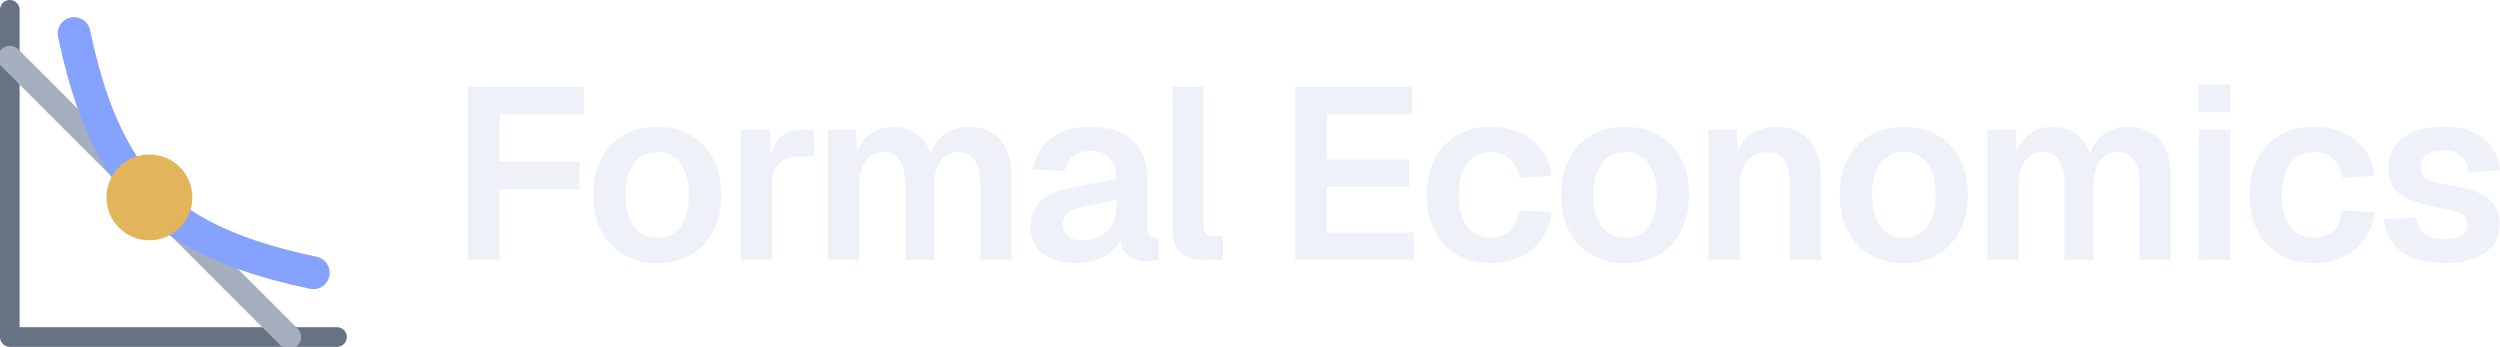
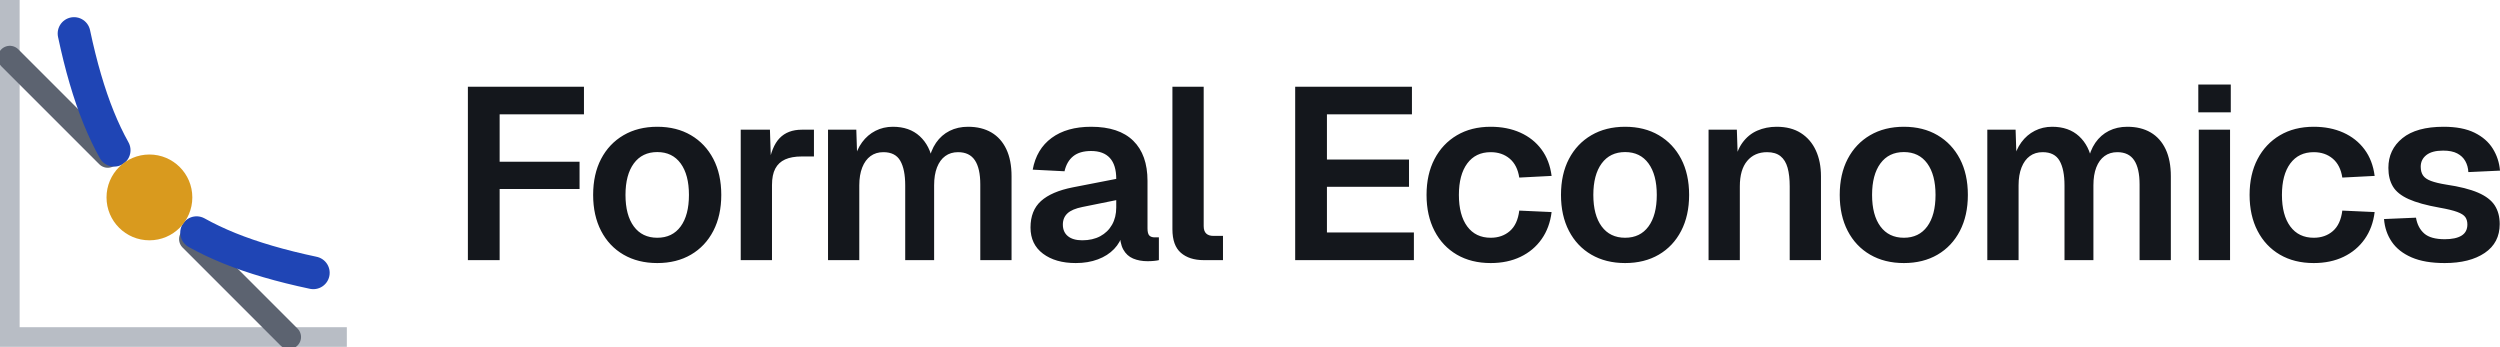
<svg xmlns="http://www.w3.org/2000/svg" viewBox="0 -988.515 9500.295 1318.02" role="img" aria-label="Formal Economics">
  <g transform="translate(-239.012 -1199.896) scale(55.263)">
    <g fill="none" stroke-linecap="round" stroke-linejoin="round">
-       <path d="M5 4.5V27H27.5" stroke="#687285" stroke-width="1.35" />
-       <path d="M5 7.8L24.2 27" stroke="#A6AFBE" stroke-width="1.65" />
-       <path d="M9.416 6.13C9.797 7.931 10.227 9.5 10.721 10.89C11.214 12.28 11.771 13.491 12.411 14.564C13.05 15.637 13.772 16.572 14.6 17.4C15.428 18.228 16.363 18.95 17.436 19.589C18.509 20.229 19.72 20.786 21.11 21.279C22.5 21.773 24.069 22.203 25.87 22.584" stroke="#86A2FF" stroke-width="2.25" />
+       <path d="M5 4.5V27H27.5" stroke="#B8BDC5" stroke-width="1.35" stroke-linecap="square" stroke-linejoin="miter" />
+       <path d="M5 7.8L11.736 14.536M17.464 20.264L24.2 27" stroke="#5C6370" stroke-width="1.65" />
+       <path d="M9.416 6.13C9.654 7.256 9.912 8.291 10.192 9.248C10.472 10.206 10.774 11.086 11.103 11.9C11.433 12.715 11.788 13.463 12.175 14.156M17.844 19.825C18.537 20.212 19.285 20.567 20.1 20.897C20.914 21.226 21.794 21.528 22.752 21.808C23.709 22.088 24.744 22.346 25.87 22.584" stroke="#1F45B5" stroke-width="2.25" />
    </g>
-     <circle cx="14.6" cy="17.4" r="2.95" fill="#E2B45C" />
+     <circle cx="14.6" cy="17.4" r="2.95" fill="#D99A1E" />
  </g>
-   <path transform="translate(1778.02 0)" d="M0 0L0 -659.01L441.094 -659.01L441.094 -553.958L55.156 -553.958L120.677 -621.51L120.677 -319.297L55.156 -373.88L424.375 -373.88L424.375 -270.286L55.156 -270.286L120.677 -324.87L120.677 0ZM0 0M719.738 11.146C670.858 11.146 628.097 0.495 591.457 -20.781C554.842 -42.083 526.431 -72.187 506.248 -111.094C486.092 -150.026 475.988 -195.599 475.988 -247.839C475.988 -300.417 486.092 -346.042 506.248 -384.635C526.431 -423.255 554.842 -453.281 591.457 -474.687C628.097 -496.094 670.858 -506.797 719.738 -506.797C768.618 -506.797 811.3 -496.094 847.733 -474.687C884.191 -453.281 912.498 -423.255 932.681 -384.635C952.837 -346.042 962.915 -300.417 962.915 -247.839C962.915 -195.599 952.837 -150.026 932.681 -111.094C912.498 -72.187 884.191 -42.083 847.733 -20.781C811.3 0.495 768.618 11.146 719.738 11.146ZM719.738 -85.026C757.967 -85.026 787.576 -99.349 808.566 -127.995C829.556 -156.641 840.05 -196.589 840.05 -247.839C840.05 -298.828 829.556 -338.698 808.566 -367.474C787.576 -396.25 757.967 -410.651 719.738 -410.651C681.509 -410.651 651.795 -396.25 630.623 -367.474C609.478 -338.698 598.905 -298.828 598.905 -247.839C598.905 -196.589 609.478 -156.641 630.623 -127.995C651.795 -99.349 681.509 -85.026 719.738 -85.026ZM719.738 -85.026M1036.807 0L1036.807 -495.651L1147.822 -495.651L1152.276 -357.917L1142.64 -360.339C1150.062 -407.865 1164.072 -442.292 1184.671 -463.646C1205.27 -484.974 1233.421 -495.651 1269.046 -495.651L1315.088 -495.651L1315.088 -393.932L1268.864 -393.932C1243.369 -393.932 1222.302 -390.182 1205.661 -382.708C1189.02 -375.208 1176.52 -363.568 1168.161 -347.812C1159.802 -332.031 1155.635 -311.25 1155.635 -285.521L1155.635 0ZM1036.807 0M1368.548 0L1368.548 -495.651L1476.048 -495.651L1479.954 -374.245L1468.079 -379.453C1474.121 -406.172 1484.121 -428.984 1498.053 -447.865C1511.959 -466.719 1528.964 -481.276 1548.99 -491.484C1569.043 -501.693 1591.074 -506.797 1615.084 -506.797C1657.037 -506.797 1691.048 -494.844 1717.089 -470.964C1743.157 -447.083 1759.694 -414.479 1766.751 -373.125L1750.423 -372.943C1755.865 -401.901 1765.423 -426.25 1779.095 -445.99C1792.767 -465.755 1809.954 -480.807 1830.605 -491.198C1851.282 -501.589 1874.615 -506.797 1900.605 -506.797C1935.136 -506.797 1964.72 -499.583 1989.329 -485.182C2013.964 -470.755 2032.897 -449.557 2046.152 -421.589C2059.381 -393.62 2065.996 -359.349 2065.996 -318.75L2065.996 0L1947.194 0L1947.194 -287.552C1947.194 -328.385 1940.319 -359.062 1926.595 -379.531C1912.845 -400.026 1891.569 -410.26 1862.714 -410.26C1843.782 -410.26 1827.558 -405.312 1813.99 -395.417C1800.449 -385.521 1790.032 -371.198 1782.714 -352.448C1775.423 -333.698 1771.751 -310.964 1771.751 -284.219L1771.751 0L1661.881 0L1661.881 -284.219C1661.881 -324.687 1655.631 -355.807 1643.131 -377.578C1630.605 -399.375 1609.199 -410.26 1578.886 -410.26C1559.954 -410.26 1543.704 -405.312 1530.162 -395.417C1516.621 -385.521 1506.1 -371.094 1498.6 -352.161C1491.126 -333.229 1487.376 -310.573 1487.376 -284.219L1487.376 0ZM1368.548 0M2310.112 11.146C2258.627 11.146 2217.091 -0.729 2185.476 -24.505C2153.835 -48.255 2138.028 -81.432 2138.028 -124.01C2138.028 -167.083 2151.335 -200.625 2177.95 -224.635C2204.565 -248.62 2244.903 -265.964 2298.966 -276.615L2463.835 -308.724C2463.835 -343.984 2455.763 -370.469 2439.617 -388.177C2423.445 -405.859 2399.721 -414.714 2368.419 -414.714C2339.565 -414.714 2316.934 -408.125 2300.476 -394.948C2284.018 -381.771 2272.95 -362.682 2267.247 -337.682L2146.388 -343.802C2155.919 -395.911 2179.877 -436.094 2218.315 -464.375C2256.752 -492.656 2306.778 -506.797 2368.419 -506.797C2438.966 -506.797 2492.299 -489.062 2528.445 -453.62C2564.565 -418.151 2582.638 -367.318 2582.638 -301.12L2582.638 -120.469C2582.638 -107.37 2584.903 -98.411 2589.408 -93.646C2593.94 -88.88 2600.841 -86.51 2610.112 -86.51L2625.893 -86.51L2625.893 0C2622.169 1.12 2616.179 2.083 2607.898 2.891C2599.591 3.698 2591.257 4.089 2582.846 4.089C2562.299 4.089 2543.992 0.703 2527.976 -6.042C2511.96 -12.786 2499.487 -24.219 2490.554 -40.365C2481.648 -56.536 2477.195 -78.828 2477.195 -107.292L2487.976 -100.234C2482.638 -78.464 2471.882 -59.115 2455.658 -42.24C2439.46 -25.339 2418.914 -12.214 2394.044 -2.891C2369.148 6.458 2341.179 11.146 2310.112 11.146ZM2334.617 -75.365C2360.971 -75.365 2383.783 -80.547 2403.028 -90.859C2422.273 -101.198 2437.221 -115.755 2447.872 -134.505C2458.523 -153.255 2463.835 -175.13 2463.835 -200.104L2463.835 -227.969L2335.372 -201.979C2309.122 -196.771 2290.164 -188.698 2278.471 -177.76C2266.778 -166.797 2260.945 -152.604 2260.945 -135.13C2260.945 -116.198 2267.351 -101.51 2280.138 -91.068C2292.95 -80.599 2311.101 -75.365 2334.617 -75.365ZM2334.617 -75.365M2796.141 0C2759.735 0 2730.854 -9.271 2709.448 -27.839C2688.016 -46.406 2677.313 -76.25 2677.313 -117.318L2677.313 -659.01L2796.141 -659.01L2796.141 -129.401C2796.141 -116.536 2799.318 -107.083 2805.698 -101.094C2812.052 -95.078 2821.193 -92.083 2833.068 -92.083L2869.474 -92.083L2869.474 0ZM2796.141 0M3143.823 0L3143.823 -659.01L3587.52 -659.01L3587.52 -553.958L3264.5 -553.958L3264.5 -382.24L3576.375 -382.24L3576.375 -278.646L3264.5 -278.646L3264.5 -105.078L3594.942 -105.078L3594.942 0ZM3143.823 0M3886.766 11.146C3837.521 11.146 3794.656 0.495 3758.224 -20.781C3721.766 -42.083 3693.458 -72.187 3673.276 -111.094C3653.12 -150.026 3643.016 -195.599 3643.016 -247.839C3643.016 -300.052 3653.12 -345.469 3673.276 -384.089C3693.458 -422.708 3721.766 -452.812 3758.224 -474.401C3794.656 -495.99 3837.521 -506.797 3886.766 -506.797C3928.719 -506.797 3966.193 -499.401 3999.162 -484.609C4032.156 -469.818 4058.979 -448.568 4079.656 -420.833C4100.307 -393.125 4113.198 -359.505 4118.25 -320.052L3995.359 -313.724C3990.542 -345.286 3978.406 -369.271 3958.979 -385.677C3939.552 -402.057 3915.49 -410.26 3886.766 -410.26C3848.537 -410.26 3818.823 -395.937 3797.651 -367.292C3776.505 -338.646 3765.932 -298.828 3765.932 -247.839C3765.932 -196.589 3776.505 -156.641 3797.651 -127.995C3818.823 -99.349 3848.537 -85.026 3886.766 -85.026C3915.724 -85.026 3939.969 -93.49 3959.526 -110.469C3979.083 -127.422 3991.037 -153.333 3995.359 -188.229L4118.25 -182.656C4113.432 -143.177 4100.828 -108.932 4080.386 -79.922C4059.969 -50.911 4033.276 -28.464 4000.281 -12.63C3967.313 3.229 3929.448 11.146 3886.766 11.146ZM3886.766 11.146M4397.649 11.146C4348.769 11.146 4306.008 0.495 4269.368 -20.781C4232.753 -42.083 4204.342 -72.187 4184.159 -111.094C4164.003 -150.026 4153.899 -195.599 4153.899 -247.839C4153.899 -300.417 4164.003 -346.042 4184.159 -384.635C4204.342 -423.255 4232.753 -453.281 4269.368 -474.687C4306.008 -496.094 4348.769 -506.797 4397.649 -506.797C4446.529 -506.797 4489.212 -496.094 4525.644 -474.687C4562.102 -453.281 4590.409 -423.255 4610.592 -384.635C4630.748 -346.042 4640.826 -300.417 4640.826 -247.839C4640.826 -195.599 4630.748 -150.026 4610.592 -111.094C4590.409 -72.187 4562.102 -42.083 4525.644 -20.781C4489.212 0.495 4446.529 11.146 4397.649 11.146ZM4397.649 -85.026C4435.878 -85.026 4465.488 -99.349 4486.477 -127.995C4507.467 -156.641 4517.962 -196.589 4517.962 -247.839C4517.962 -298.828 4507.467 -338.698 4486.477 -367.474C4465.488 -396.25 4435.878 -410.651 4397.649 -410.651C4359.42 -410.651 4329.706 -396.25 4308.534 -367.474C4287.389 -338.698 4276.816 -298.828 4276.816 -247.839C4276.816 -196.589 4287.389 -156.641 4308.534 -127.995C4329.706 -99.349 4359.42 -85.026 4397.649 -85.026ZM4397.649 -85.026M4714.718 0L4714.718 -495.651L4822.218 -495.651L4826.853 -356.615L4812.374 -362.37C4817.582 -396.901 4827.843 -424.714 4843.181 -445.807C4858.52 -466.927 4877.426 -482.37 4899.9 -492.135C4922.374 -501.901 4946.905 -506.797 4973.52 -506.797C5010.03 -506.797 5040.733 -498.828 5065.681 -482.865C5090.603 -466.901 5109.562 -444.818 5122.478 -416.667C5135.421 -388.516 5141.879 -355.885 5141.879 -318.75L5141.879 0L5023.077 0L5023.077 -280.495C5023.077 -308.359 5020.369 -331.901 5015.004 -351.146C5009.614 -370.391 5000.603 -385.052 4987.999 -395.13C4975.369 -405.234 4958.416 -410.26 4937.114 -410.26C4905.317 -410.26 4880.082 -399.167 4861.463 -376.953C4842.843 -354.74 4833.546 -322.578 4833.546 -280.495L4833.546 0ZM4714.718 0M5456.914 11.146C5408.034 11.146 5365.273 0.495 5328.633 -20.781C5292.018 -42.083 5263.607 -72.187 5243.425 -111.094C5223.268 -150.026 5213.164 -195.599 5213.164 -247.839C5213.164 -300.417 5223.268 -346.042 5243.425 -384.635C5263.607 -423.255 5292.018 -453.281 5328.633 -474.687C5365.273 -496.094 5408.034 -506.797 5456.914 -506.797C5505.794 -506.797 5548.477 -496.094 5584.909 -474.687C5621.367 -453.281 5649.675 -423.255 5669.857 -384.635C5690.013 -346.042 5700.091 -300.417 5700.091 -247.839C5700.091 -195.599 5690.013 -150.026 5669.857 -111.094C5649.675 -72.187 5621.367 -42.083 5584.909 -20.781C5548.477 0.495 5505.794 11.146 5456.914 11.146ZM5456.914 -85.026C5495.143 -85.026 5524.753 -99.349 5545.742 -127.995C5566.732 -156.641 5577.227 -196.589 5577.227 -247.839C5577.227 -298.828 5566.732 -338.698 5545.742 -367.474C5524.753 -396.25 5495.143 -410.651 5456.914 -410.651C5418.685 -410.651 5388.971 -396.25 5367.8 -367.474C5346.654 -338.698 5336.081 -298.828 5336.081 -247.839C5336.081 -196.589 5346.654 -156.641 5367.8 -127.995C5388.971 -99.349 5418.685 -85.026 5456.914 -85.026ZM5456.914 -85.026M5773.983 0L5773.983 -495.651L5881.483 -495.651L5885.389 -374.245L5873.514 -379.453C5879.556 -406.172 5889.556 -428.984 5903.488 -447.865C5917.394 -466.719 5934.4 -481.276 5954.426 -491.484C5974.478 -501.693 5996.509 -506.797 6020.519 -506.797C6062.472 -506.797 6096.483 -494.844 6122.525 -470.964C6148.592 -447.083 6165.129 -414.479 6172.186 -373.125L6155.858 -372.943C6161.301 -401.901 6170.858 -426.25 6184.53 -445.99C6198.202 -465.755 6215.389 -480.807 6236.04 -491.198C6256.717 -501.589 6280.051 -506.797 6306.04 -506.797C6340.571 -506.797 6370.155 -499.583 6394.764 -485.182C6419.4 -470.755 6438.332 -449.557 6451.587 -421.589C6464.816 -393.62 6471.431 -359.349 6471.431 -318.75L6471.431 0L6352.629 0L6352.629 -287.552C6352.629 -328.385 6345.754 -359.062 6332.03 -379.531C6318.28 -400.026 6297.004 -410.26 6268.15 -410.26C6249.217 -410.26 6232.993 -405.312 6219.426 -395.417C6205.884 -385.521 6195.467 -371.198 6188.15 -352.448C6180.858 -333.698 6177.186 -310.964 6177.186 -284.219L6177.186 0L6067.316 0L6067.316 -284.219C6067.316 -324.687 6061.066 -355.807 6048.566 -377.578C6036.04 -399.375 6014.634 -410.26 5984.321 -410.26C5965.389 -410.26 5949.139 -405.312 5935.597 -395.417C5922.056 -385.521 5911.535 -371.094 5904.035 -352.161C5896.561 -333.229 5892.811 -310.573 5892.811 -284.219L5892.811 0ZM5773.983 0M6577.627 0L6577.627 -495.651L6696.429 -495.651L6696.429 0ZM6575.778 -561.562L6575.778 -667.37L6699.215 -667.37L6699.215 -561.562ZM6575.778 -561.562M7014.438 11.146C6965.193 11.146 6922.329 0.495 6885.897 -20.781C6849.438 -42.083 6821.131 -72.187 6800.949 -111.094C6780.792 -150.026 6770.688 -195.599 6770.688 -247.839C6770.688 -300.052 6780.792 -345.469 6800.949 -384.089C6821.131 -422.708 6849.438 -452.812 6885.897 -474.401C6922.329 -495.99 6965.193 -506.797 7014.438 -506.797C7056.391 -506.797 7093.865 -499.401 7126.834 -484.609C7159.829 -469.818 7186.652 -448.568 7207.329 -420.833C7227.98 -393.125 7240.871 -359.505 7245.923 -320.052L7123.032 -313.724C7118.214 -345.286 7106.079 -369.271 7086.652 -385.677C7067.225 -402.057 7043.162 -410.26 7014.438 -410.26C6976.209 -410.26 6946.496 -395.937 6925.324 -367.292C6904.178 -338.646 6893.605 -298.828 6893.605 -247.839C6893.605 -196.589 6904.178 -156.641 6925.324 -127.995C6946.496 -99.349 6976.209 -85.026 7014.438 -85.026C7043.397 -85.026 7067.641 -93.49 7087.199 -110.469C7106.756 -127.422 7118.709 -153.333 7123.032 -188.229L7245.923 -182.656C7241.105 -143.177 7228.501 -108.932 7208.058 -79.922C7187.641 -50.911 7160.949 -28.464 7127.954 -12.63C7094.985 3.229 7057.121 11.146 7014.438 11.146ZM7014.438 11.146M7511.962 11.146C7461.337 11.146 7419.462 3.958 7386.363 -10.391C7353.264 -24.766 7328.134 -44.531 7310.999 -69.714C7293.863 -94.896 7284.046 -123.698 7281.572 -156.12L7402.978 -161.328C7407.431 -135.573 7417.926 -115.495 7434.462 -101.068C7450.973 -86.667 7476.936 -79.453 7512.327 -79.453C7540.035 -79.453 7561.311 -83.984 7576.103 -93.099C7590.895 -102.187 7598.291 -116.328 7598.291 -135.521C7598.291 -146.771 7595.66 -156.12 7590.4 -163.542C7585.139 -170.99 7574.905 -177.5 7559.671 -183.151C7544.436 -188.776 7522.093 -194.193 7492.639 -199.375C7442.639 -208.281 7403.473 -219.115 7375.139 -231.875C7346.806 -244.609 7326.884 -260.573 7315.374 -279.766C7303.863 -298.958 7298.108 -322.526 7298.108 -350.495C7298.108 -396.901 7315.895 -434.557 7351.468 -463.437C7387.041 -492.344 7439.254 -506.797 7508.056 -506.797C7555.843 -506.797 7594.983 -499.271 7625.478 -484.245C7655.973 -469.219 7679.098 -449.062 7694.801 -423.828C7710.53 -398.568 7719.697 -370.651 7722.275 -340.104L7601.988 -334.531C7601.259 -350 7597.405 -363.932 7590.478 -376.302C7583.551 -388.672 7573.264 -398.411 7559.671 -405.547C7546.051 -412.656 7528.238 -416.198 7506.207 -416.198C7478.108 -416.198 7456.884 -410.573 7442.535 -399.323C7428.186 -388.047 7420.999 -373.255 7420.999 -354.948C7420.999 -341.589 7423.863 -330.599 7429.619 -321.979C7435.374 -313.385 7445.4 -306.406 7459.697 -301.016C7473.994 -295.625 7493.395 -290.964 7517.9 -287.005C7568.889 -279.453 7609.228 -269.245 7638.942 -256.38C7668.629 -243.516 7689.775 -227.318 7702.327 -207.839C7714.879 -188.333 7721.181 -164.74 7721.181 -137.005C7721.181 -89.609 7702.197 -53.073 7664.28 -27.37C7626.337 -1.693 7575.582 11.146 7511.962 11.146ZM7511.962 11.146" fill="#EEF2F8" />
+   <path transform="translate(1778.02 0)" d="M0 0L0 -659.01L441.094 -659.01L441.094 -553.958L55.156 -553.958L120.677 -621.51L120.677 -319.297L55.156 -373.88L424.375 -373.88L424.375 -270.286L55.156 -270.286L120.677 -324.87L120.677 0ZM0 0M719.738 11.146C670.858 11.146 628.097 0.495 591.457 -20.781C554.842 -42.083 526.431 -72.187 506.248 -111.094C486.092 -150.026 475.988 -195.599 475.988 -247.839C475.988 -300.417 486.092 -346.042 506.248 -384.635C526.431 -423.255 554.842 -453.281 591.457 -474.687C628.097 -496.094 670.858 -506.797 719.738 -506.797C768.618 -506.797 811.3 -496.094 847.733 -474.687C884.191 -453.281 912.498 -423.255 932.681 -384.635C952.837 -346.042 962.915 -300.417 962.915 -247.839C962.915 -195.599 952.837 -150.026 932.681 -111.094C912.498 -72.187 884.191 -42.083 847.733 -20.781C811.3 0.495 768.618 11.146 719.738 11.146ZM719.738 -85.026C757.967 -85.026 787.576 -99.349 808.566 -127.995C829.556 -156.641 840.05 -196.589 840.05 -247.839C840.05 -298.828 829.556 -338.698 808.566 -367.474C787.576 -396.25 757.967 -410.651 719.738 -410.651C681.509 -410.651 651.795 -396.25 630.623 -367.474C609.478 -338.698 598.905 -298.828 598.905 -247.839C598.905 -196.589 609.478 -156.641 630.623 -127.995C651.795 -99.349 681.509 -85.026 719.738 -85.026ZM719.738 -85.026M1036.807 0L1036.807 -495.651L1147.822 -495.651L1152.276 -357.917L1142.64 -360.339C1150.062 -407.865 1164.072 -442.292 1184.671 -463.646C1205.27 -484.974 1233.421 -495.651 1269.046 -495.651L1315.088 -495.651L1315.088 -393.932L1268.864 -393.932C1243.369 -393.932 1222.302 -390.182 1205.661 -382.708C1189.02 -375.208 1176.52 -363.568 1168.161 -347.812C1159.802 -332.031 1155.635 -311.25 1155.635 -285.521L1155.635 0ZM1036.807 0M1368.548 0L1368.548 -495.651L1476.048 -495.651L1479.954 -374.245L1468.079 -379.453C1474.121 -406.172 1484.121 -428.984 1498.053 -447.865C1511.959 -466.719 1528.964 -481.276 1548.99 -491.484C1569.043 -501.693 1591.074 -506.797 1615.084 -506.797C1657.037 -506.797 1691.048 -494.844 1717.089 -470.964C1743.157 -447.083 1759.694 -414.479 1766.751 -373.125L1750.423 -372.943C1755.865 -401.901 1765.423 -426.25 1779.095 -445.99C1792.767 -465.755 1809.954 -480.807 1830.605 -491.198C1851.282 -501.589 1874.615 -506.797 1900.605 -506.797C1935.136 -506.797 1964.72 -499.583 1989.329 -485.182C2013.964 -470.755 2032.897 -449.557 2046.152 -421.589C2059.381 -393.62 2065.996 -359.349 2065.996 -318.75L2065.996 0L1947.194 0L1947.194 -287.552C1947.194 -328.385 1940.319 -359.062 1926.595 -379.531C1912.845 -400.026 1891.569 -410.26 1862.714 -410.26C1843.782 -410.26 1827.558 -405.312 1813.99 -395.417C1800.449 -385.521 1790.032 -371.198 1782.714 -352.448C1775.423 -333.698 1771.751 -310.964 1771.751 -284.219L1771.751 0L1661.881 0L1661.881 -284.219C1661.881 -324.687 1655.631 -355.807 1643.131 -377.578C1630.605 -399.375 1609.199 -410.26 1578.886 -410.26C1559.954 -410.26 1543.704 -405.312 1530.162 -395.417C1516.621 -385.521 1506.1 -371.094 1498.6 -352.161C1491.126 -333.229 1487.376 -310.573 1487.376 -284.219L1487.376 0ZM1368.548 0M2310.112 11.146C2258.627 11.146 2217.091 -0.729 2185.476 -24.505C2153.835 -48.255 2138.028 -81.432 2138.028 -124.01C2138.028 -167.083 2151.335 -200.625 2177.95 -224.635C2204.565 -248.62 2244.903 -265.964 2298.966 -276.615L2463.835 -308.724C2463.835 -343.984 2455.763 -370.469 2439.617 -388.177C2423.445 -405.859 2399.721 -414.714 2368.419 -414.714C2339.565 -414.714 2316.934 -408.125 2300.476 -394.948C2284.018 -381.771 2272.95 -362.682 2267.247 -337.682L2146.388 -343.802C2155.919 -395.911 2179.877 -436.094 2218.315 -464.375C2256.752 -492.656 2306.778 -506.797 2368.419 -506.797C2438.966 -506.797 2492.299 -489.062 2528.445 -453.62C2564.565 -418.151 2582.638 -367.318 2582.638 -301.12L2582.638 -120.469C2582.638 -107.37 2584.903 -98.411 2589.408 -93.646C2593.94 -88.88 2600.841 -86.51 2610.112 -86.51L2625.893 -86.51L2625.893 0C2622.169 1.12 2616.179 2.083 2607.898 2.891C2599.591 3.698 2591.257 4.089 2582.846 4.089C2562.299 4.089 2543.992 0.703 2527.976 -6.042C2511.96 -12.786 2499.487 -24.219 2490.554 -40.365C2481.648 -56.536 2477.195 -78.828 2477.195 -107.292L2487.976 -100.234C2482.638 -78.464 2471.882 -59.115 2455.658 -42.24C2439.46 -25.339 2418.914 -12.214 2394.044 -2.891C2369.148 6.458 2341.179 11.146 2310.112 11.146ZM2334.617 -75.365C2360.971 -75.365 2383.783 -80.547 2403.028 -90.859C2422.273 -101.198 2437.221 -115.755 2447.872 -134.505C2458.523 -153.255 2463.835 -175.13 2463.835 -200.104L2463.835 -227.969L2335.372 -201.979C2309.122 -196.771 2290.164 -188.698 2278.471 -177.76C2266.778 -166.797 2260.945 -152.604 2260.945 -135.13C2260.945 -116.198 2267.351 -101.51 2280.138 -91.068C2292.95 -80.599 2311.101 -75.365 2334.617 -75.365ZM2334.617 -75.365M2796.141 0C2759.735 0 2730.854 -9.271 2709.448 -27.839C2688.016 -46.406 2677.313 -76.25 2677.313 -117.318L2677.313 -659.01L2796.141 -659.01L2796.141 -129.401C2796.141 -116.536 2799.318 -107.083 2805.698 -101.094C2812.052 -95.078 2821.193 -92.083 2833.068 -92.083L2869.474 -92.083L2869.474 0ZM2796.141 0M3143.823 0L3143.823 -659.01L3587.52 -659.01L3587.52 -553.958L3264.5 -553.958L3264.5 -382.24L3576.375 -382.24L3576.375 -278.646L3264.5 -278.646L3264.5 -105.078L3594.942 -105.078L3594.942 0ZM3143.823 0M3886.766 11.146C3837.521 11.146 3794.656 0.495 3758.224 -20.781C3721.766 -42.083 3693.458 -72.187 3673.276 -111.094C3653.12 -150.026 3643.016 -195.599 3643.016 -247.839C3643.016 -300.052 3653.12 -345.469 3673.276 -384.089C3693.458 -422.708 3721.766 -452.812 3758.224 -474.401C3794.656 -495.99 3837.521 -506.797 3886.766 -506.797C3928.719 -506.797 3966.193 -499.401 3999.162 -484.609C4032.156 -469.818 4058.979 -448.568 4079.656 -420.833C4100.307 -393.125 4113.198 -359.505 4118.25 -320.052L3995.359 -313.724C3990.542 -345.286 3978.406 -369.271 3958.979 -385.677C3939.552 -402.057 3915.49 -410.26 3886.766 -410.26C3848.537 -410.26 3818.823 -395.937 3797.651 -367.292C3776.505 -338.646 3765.932 -298.828 3765.932 -247.839C3765.932 -196.589 3776.505 -156.641 3797.651 -127.995C3818.823 -99.349 3848.537 -85.026 3886.766 -85.026C3915.724 -85.026 3939.969 -93.49 3959.526 -110.469C3979.083 -127.422 3991.037 -153.333 3995.359 -188.229L4118.25 -182.656C4113.432 -143.177 4100.828 -108.932 4080.386 -79.922C4059.969 -50.911 4033.276 -28.464 4000.281 -12.63C3967.313 3.229 3929.448 11.146 3886.766 11.146ZM3886.766 11.146M4397.649 11.146C4348.769 11.146 4306.008 0.495 4269.368 -20.781C4232.753 -42.083 4204.342 -72.187 4184.159 -111.094C4164.003 -150.026 4153.899 -195.599 4153.899 -247.839C4153.899 -300.417 4164.003 -346.042 4184.159 -384.635C4204.342 -423.255 4232.753 -453.281 4269.368 -474.687C4306.008 -496.094 4348.769 -506.797 4397.649 -506.797C4446.529 -506.797 4489.212 -496.094 4525.644 -474.687C4562.102 -453.281 4590.409 -423.255 4610.592 -384.635C4630.748 -346.042 4640.826 -300.417 4640.826 -247.839C4640.826 -195.599 4630.748 -150.026 4610.592 -111.094C4590.409 -72.187 4562.102 -42.083 4525.644 -20.781C4489.212 0.495 4446.529 11.146 4397.649 11.146ZM4397.649 -85.026C4435.878 -85.026 4465.488 -99.349 4486.477 -127.995C4507.467 -156.641 4517.962 -196.589 4517.962 -247.839C4517.962 -298.828 4507.467 -338.698 4486.477 -367.474C4465.488 -396.25 4435.878 -410.651 4397.649 -410.651C4359.42 -410.651 4329.706 -396.25 4308.534 -367.474C4287.389 -338.698 4276.816 -298.828 4276.816 -247.839C4276.816 -196.589 4287.389 -156.641 4308.534 -127.995C4329.706 -99.349 4359.42 -85.026 4397.649 -85.026ZM4397.649 -85.026M4714.718 0L4714.718 -495.651L4822.218 -495.651L4826.853 -356.615L4812.374 -362.37C4817.582 -396.901 4827.843 -424.714 4843.181 -445.807C4858.52 -466.927 4877.426 -482.37 4899.9 -492.135C4922.374 -501.901 4946.905 -506.797 4973.52 -506.797C5010.03 -506.797 5040.733 -498.828 5065.681 -482.865C5090.603 -466.901 5109.562 -444.818 5122.478 -416.667C5135.421 -388.516 5141.879 -355.885 5141.879 -318.75L5141.879 0L5023.077 0L5023.077 -280.495C5023.077 -308.359 5020.369 -331.901 5015.004 -351.146C5009.614 -370.391 5000.603 -385.052 4987.999 -395.13C4975.369 -405.234 4958.416 -410.26 4937.114 -410.26C4905.317 -410.26 4880.082 -399.167 4861.463 -376.953C4842.843 -354.74 4833.546 -322.578 4833.546 -280.495L4833.546 0ZM4714.718 0M5456.914 11.146C5408.034 11.146 5365.273 0.495 5328.633 -20.781C5292.018 -42.083 5263.607 -72.187 5243.425 -111.094C5223.268 -150.026 5213.164 -195.599 5213.164 -247.839C5213.164 -300.417 5223.268 -346.042 5243.425 -384.635C5263.607 -423.255 5292.018 -453.281 5328.633 -474.687C5365.273 -496.094 5408.034 -506.797 5456.914 -506.797C5505.794 -506.797 5548.477 -496.094 5584.909 -474.687C5621.367 -453.281 5649.675 -423.255 5669.857 -384.635C5690.013 -346.042 5700.091 -300.417 5700.091 -247.839C5700.091 -195.599 5690.013 -150.026 5669.857 -111.094C5649.675 -72.187 5621.367 -42.083 5584.909 -20.781C5548.477 0.495 5505.794 11.146 5456.914 11.146ZM5456.914 -85.026C5495.143 -85.026 5524.753 -99.349 5545.742 -127.995C5566.732 -156.641 5577.227 -196.589 5577.227 -247.839C5577.227 -298.828 5566.732 -338.698 5545.742 -367.474C5524.753 -396.25 5495.143 -410.651 5456.914 -410.651C5418.685 -410.651 5388.971 -396.25 5367.8 -367.474C5346.654 -338.698 5336.081 -298.828 5336.081 -247.839C5336.081 -196.589 5346.654 -156.641 5367.8 -127.995C5388.971 -99.349 5418.685 -85.026 5456.914 -85.026ZM5456.914 -85.026M5773.983 0L5773.983 -495.651L5881.483 -495.651L5885.389 -374.245L5873.514 -379.453C5879.556 -406.172 5889.556 -428.984 5903.488 -447.865C5917.394 -466.719 5934.4 -481.276 5954.426 -491.484C5974.478 -501.693 5996.509 -506.797 6020.519 -506.797C6062.472 -506.797 6096.483 -494.844 6122.525 -470.964C6148.592 -447.083 6165.129 -414.479 6172.186 -373.125L6155.858 -372.943C6161.301 -401.901 6170.858 -426.25 6184.53 -445.99C6198.202 -465.755 6215.389 -480.807 6236.04 -491.198C6256.717 -501.589 6280.051 -506.797 6306.04 -506.797C6340.571 -506.797 6370.155 -499.583 6394.764 -485.182C6419.4 -470.755 6438.332 -449.557 6451.587 -421.589C6464.816 -393.62 6471.431 -359.349 6471.431 -318.75L6471.431 0L6352.629 0L6352.629 -287.552C6352.629 -328.385 6345.754 -359.062 6332.03 -379.531C6318.28 -400.026 6297.004 -410.26 6268.15 -410.26C6249.217 -410.26 6232.993 -405.312 6219.426 -395.417C6205.884 -385.521 6195.467 -371.198 6188.15 -352.448C6180.858 -333.698 6177.186 -310.964 6177.186 -284.219L6177.186 0L6067.316 0L6067.316 -284.219C6067.316 -324.687 6061.066 -355.807 6048.566 -377.578C6036.04 -399.375 6014.634 -410.26 5984.321 -410.26C5965.389 -410.26 5949.139 -405.312 5935.597 -395.417C5922.056 -385.521 5911.535 -371.094 5904.035 -352.161C5896.561 -333.229 5892.811 -310.573 5892.811 -284.219L5892.811 0ZM5773.983 0M6577.627 0L6577.627 -495.651L6696.429 -495.651L6696.429 0ZM6575.778 -561.562L6575.778 -667.37L6699.215 -667.37L6699.215 -561.562ZM6575.778 -561.562M7014.438 11.146C6965.193 11.146 6922.329 0.495 6885.897 -20.781C6849.438 -42.083 6821.131 -72.187 6800.949 -111.094C6780.792 -150.026 6770.688 -195.599 6770.688 -247.839C6770.688 -300.052 6780.792 -345.469 6800.949 -384.089C6821.131 -422.708 6849.438 -452.812 6885.897 -474.401C6922.329 -495.99 6965.193 -506.797 7014.438 -506.797C7056.391 -506.797 7093.865 -499.401 7126.834 -484.609C7159.829 -469.818 7186.652 -448.568 7207.329 -420.833C7227.98 -393.125 7240.871 -359.505 7245.923 -320.052L7123.032 -313.724C7118.214 -345.286 7106.079 -369.271 7086.652 -385.677C7067.225 -402.057 7043.162 -410.26 7014.438 -410.26C6976.209 -410.26 6946.496 -395.937 6925.324 -367.292C6904.178 -338.646 6893.605 -298.828 6893.605 -247.839C6893.605 -196.589 6904.178 -156.641 6925.324 -127.995C6946.496 -99.349 6976.209 -85.026 7014.438 -85.026C7043.397 -85.026 7067.641 -93.49 7087.199 -110.469C7106.756 -127.422 7118.709 -153.333 7123.032 -188.229L7245.923 -182.656C7241.105 -143.177 7228.501 -108.932 7208.058 -79.922C7187.641 -50.911 7160.949 -28.464 7127.954 -12.63C7094.985 3.229 7057.121 11.146 7014.438 11.146ZM7014.438 11.146M7511.962 11.146C7461.337 11.146 7419.462 3.958 7386.363 -10.391C7353.264 -24.766 7328.134 -44.531 7310.999 -69.714C7293.863 -94.896 7284.046 -123.698 7281.572 -156.12L7402.978 -161.328C7407.431 -135.573 7417.926 -115.495 7434.462 -101.068C7450.973 -86.667 7476.936 -79.453 7512.327 -79.453C7540.035 -79.453 7561.311 -83.984 7576.103 -93.099C7590.895 -102.187 7598.291 -116.328 7598.291 -135.521C7598.291 -146.771 7595.66 -156.12 7590.4 -163.542C7585.139 -170.99 7574.905 -177.5 7559.671 -183.151C7544.436 -188.776 7522.093 -194.193 7492.639 -199.375C7442.639 -208.281 7403.473 -219.115 7375.139 -231.875C7346.806 -244.609 7326.884 -260.573 7315.374 -279.766C7303.863 -298.958 7298.108 -322.526 7298.108 -350.495C7298.108 -396.901 7315.895 -434.557 7351.468 -463.437C7387.041 -492.344 7439.254 -506.797 7508.056 -506.797C7555.843 -506.797 7594.983 -499.271 7625.478 -484.245C7655.973 -469.219 7679.098 -449.062 7694.801 -423.828C7710.53 -398.568 7719.697 -370.651 7722.275 -340.104L7601.988 -334.531C7601.259 -350 7597.405 -363.932 7590.478 -376.302C7583.551 -388.672 7573.264 -398.411 7559.671 -405.547C7546.051 -412.656 7528.238 -416.198 7506.207 -416.198C7478.108 -416.198 7456.884 -410.573 7442.535 -399.323C7428.186 -388.047 7420.999 -373.255 7420.999 -354.948C7420.999 -341.589 7423.863 -330.599 7429.619 -321.979C7435.374 -313.385 7445.4 -306.406 7459.697 -301.016C7473.994 -295.625 7493.395 -290.964 7517.9 -287.005C7568.889 -279.453 7609.228 -269.245 7638.942 -256.38C7668.629 -243.516 7689.775 -227.318 7702.327 -207.839C7714.879 -188.333 7721.181 -164.74 7721.181 -137.005C7721.181 -89.609 7702.197 -53.073 7664.28 -27.37C7626.337 -1.693 7575.582 11.146 7511.962 11.146ZM7511.962 11.146" fill="#14171C" />
</svg>
